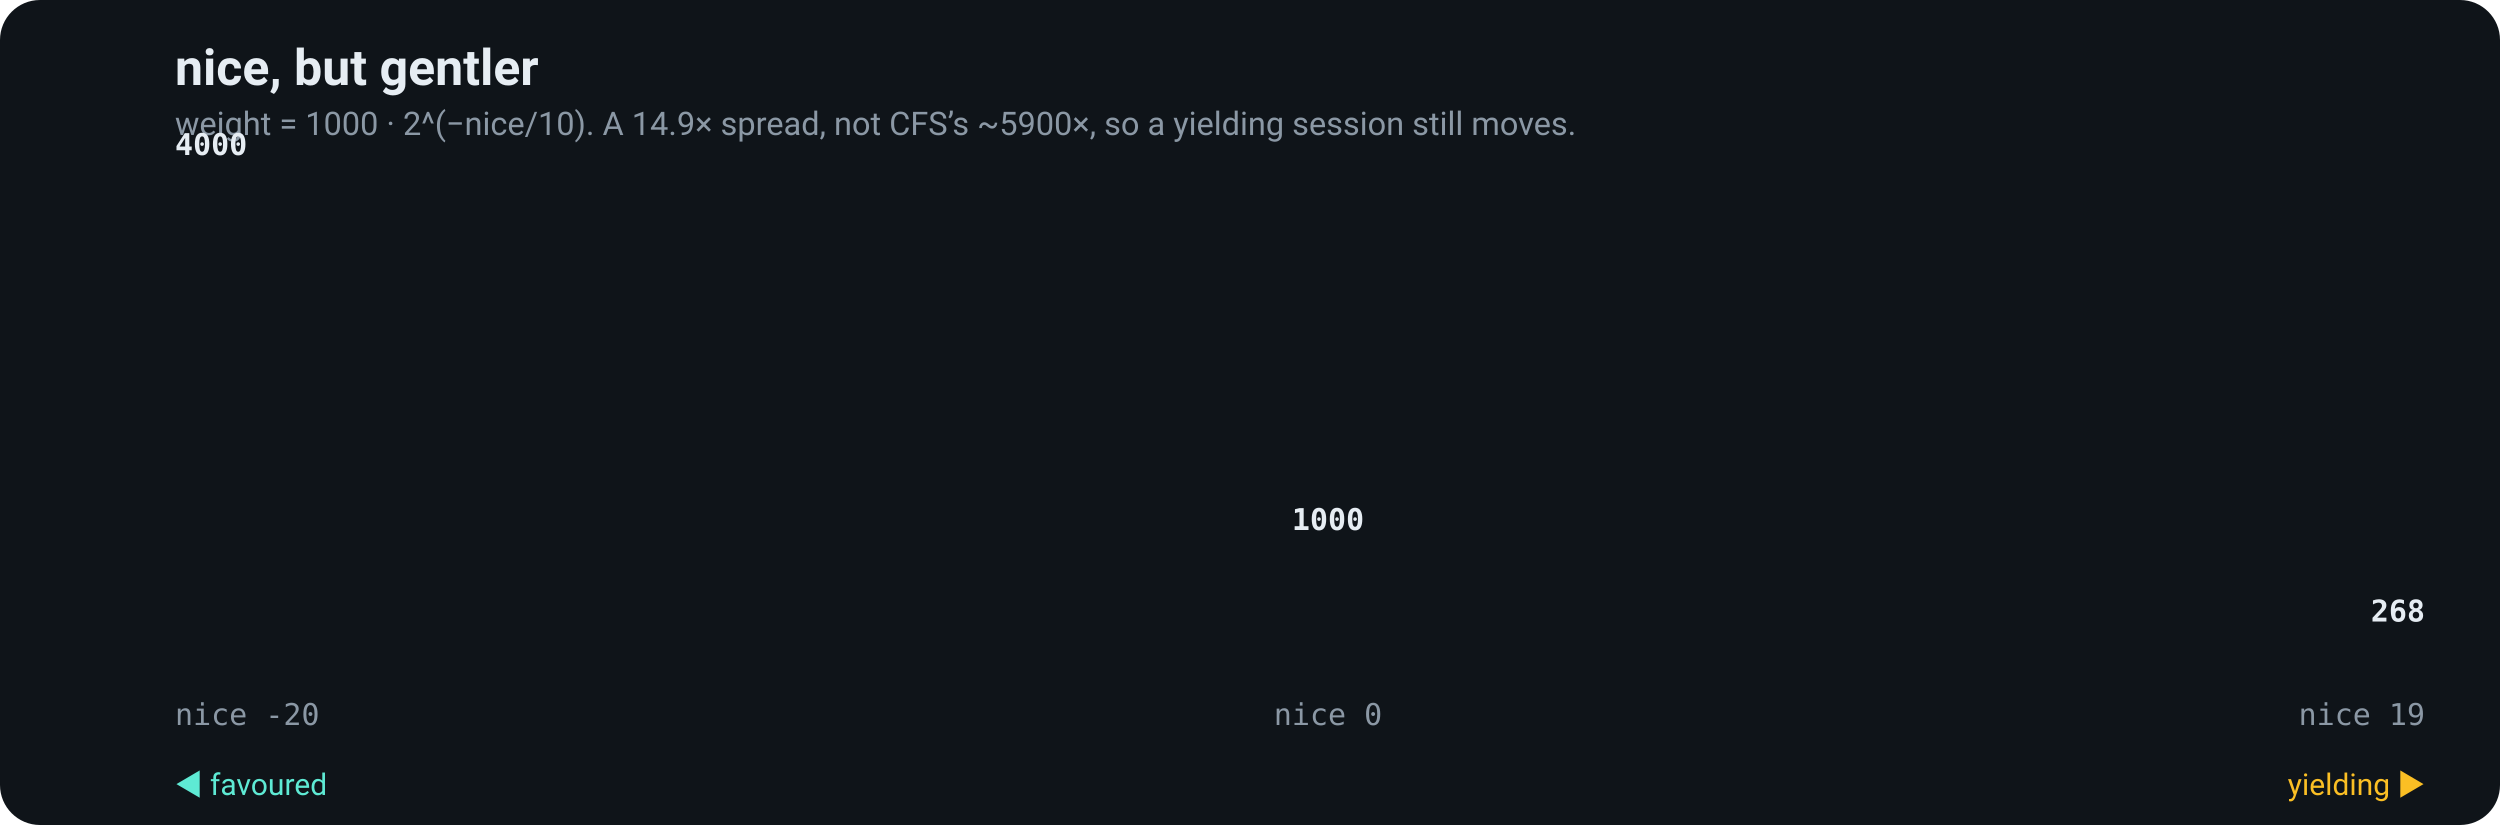
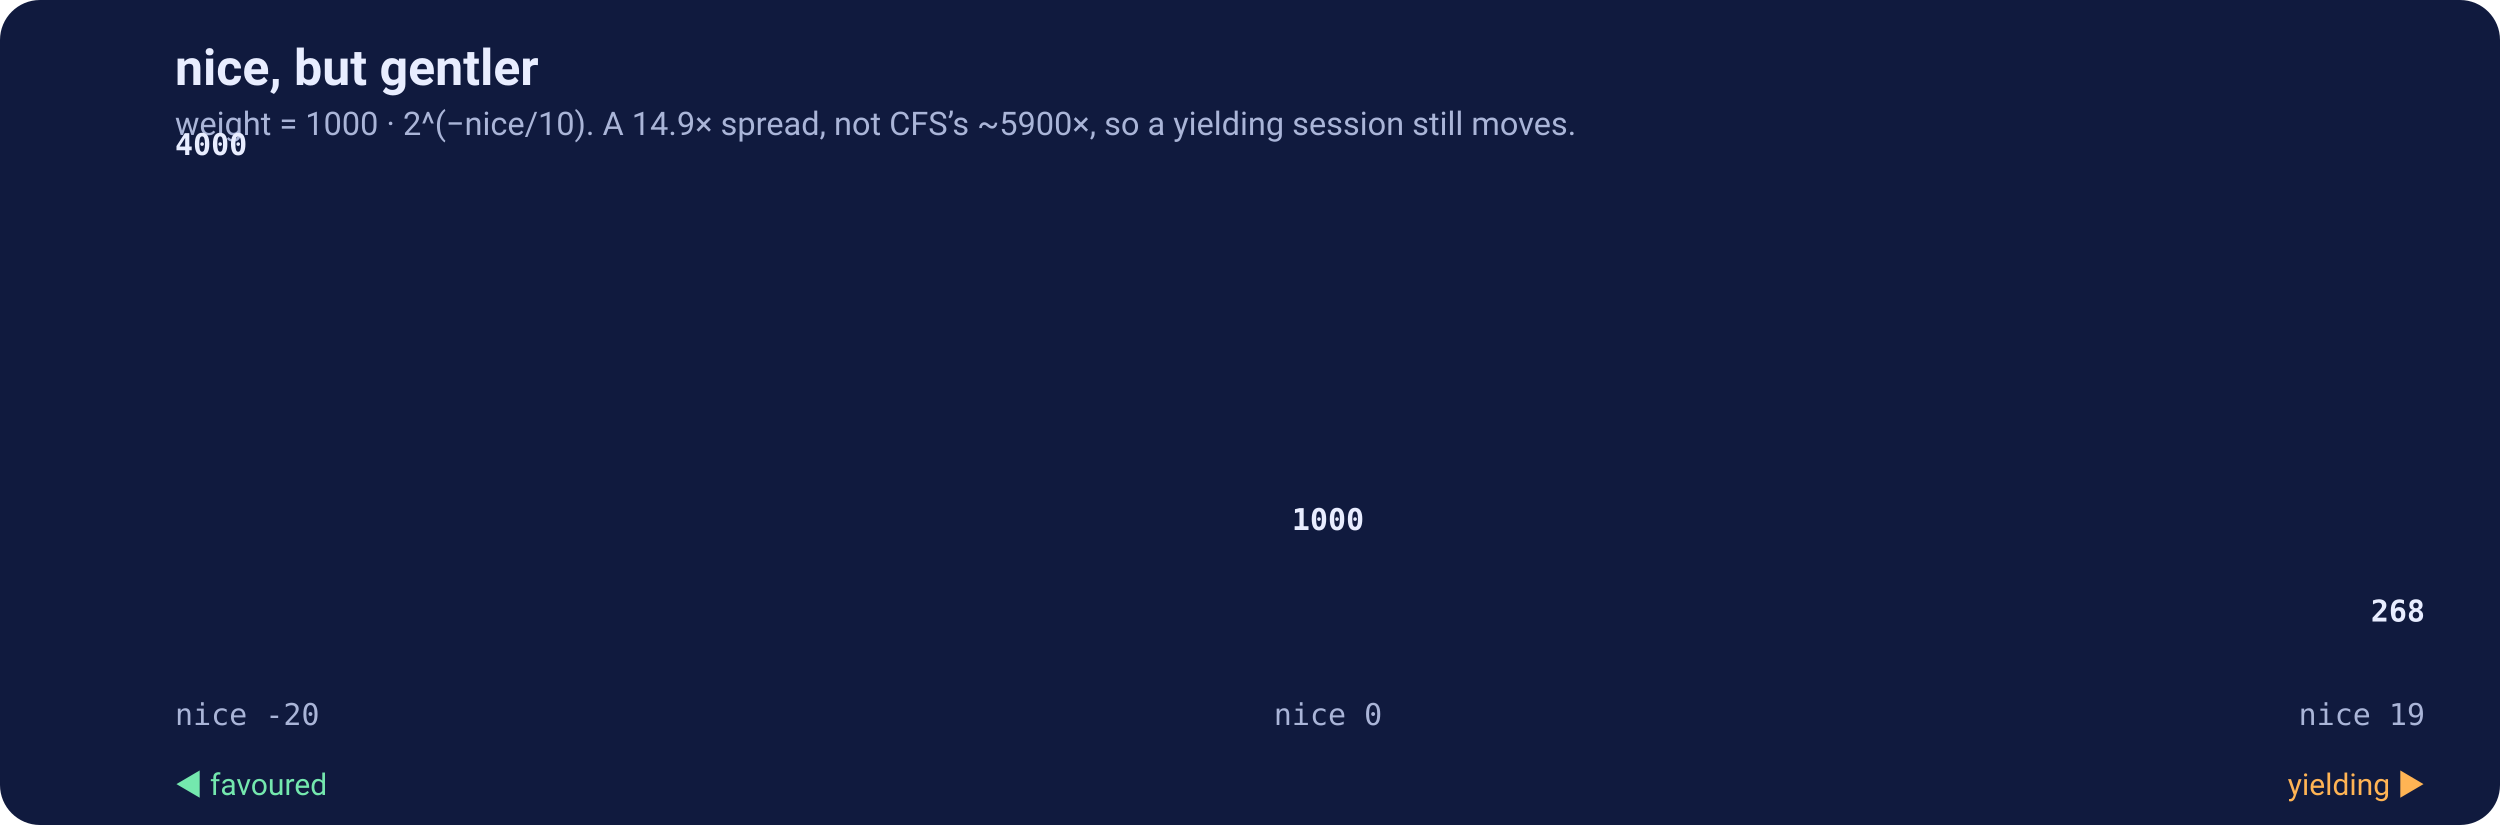
<svg xmlns="http://www.w3.org/2000/svg" viewBox="0 0 1000 330" role="img" aria-label="Scheduling weight for each niceness from -20 to 19">
  <style>.b{transform-box:fill-box;transform-origin:bottom;transform:scaleY(0);animation:g .6s ease-out forwards}@keyframes g{to{transform:scaleY(1)}}@media (prefers-reduced-motion:reduce){.b{animation:none;transform:none}}</style>
-   <rect width="1000" height="330" rx="16" fill="#0f1419" />
-   <text x="70" y="34" fill="#e6edf3" font-family="system-ui,-apple-system,Segoe UI,Roboto,sans-serif" font-size="20" font-weight="700">nice, but gentler</text>
-   <text x="70" y="54" fill="#8b98a5" font-family="system-ui,-apple-system,Segoe UI,Roboto,sans-serif" font-size="13">weight = 1000 · 2^(−nice/10). A 14.9× spread, not CFS’s ~5900×, so a yielding session still moves.</text>
-   <rect class="b" x="71.5" y="70.0" width="19.5" height="200.0" rx="3" fill="#5eead4" opacity="0.95" style="animation-delay:0.00s" />
-   <rect class="b" x="94.0" y="83.4" width="19.5" height="186.6" rx="3" fill="#5eead4" opacity="0.55" style="animation-delay:0.03s" />
-   <rect class="b" x="116.5" y="95.9" width="19.5" height="174.1" rx="3" fill="#5eead4" opacity="0.55" style="animation-delay:0.05s" />
-   <rect class="b" x="139.0" y="107.5" width="19.5" height="162.5" rx="3" fill="#5eead4" opacity="0.55" style="animation-delay:0.08s" />
-   <rect class="b" x="161.5" y="118.4" width="19.5" height="151.6" rx="3" fill="#5eead4" opacity="0.55" style="animation-delay:0.10s" />
-   <rect class="b" x="184.0" y="128.6" width="19.5" height="141.4" rx="3" fill="#5eead4" opacity="0.55" style="animation-delay:0.12s" />
-   <rect class="b" x="206.5" y="138.1" width="19.5" height="131.9" rx="3" fill="#5eead4" opacity="0.55" style="animation-delay:0.15s" />
-   <rect class="b" x="229.0" y="146.9" width="19.5" height="123.1" rx="3" fill="#5eead4" opacity="0.55" style="animation-delay:0.18s" />
-   <rect class="b" x="251.5" y="155.1" width="19.5" height="114.9" rx="3" fill="#5eead4" opacity="0.55" style="animation-delay:0.20s" />
-   <rect class="b" x="274.0" y="162.8" width="19.5" height="107.2" rx="3" fill="#5eead4" opacity="0.55" style="animation-delay:0.23s" />
-   <rect class="b" x="296.5" y="170.0" width="19.5" height="100.0" rx="3" fill="#5eead4" opacity="0.55" style="animation-delay:0.25s" />
-   <rect class="b" x="319.0" y="176.7" width="19.5" height="93.3" rx="3" fill="#5eead4" opacity="0.55" style="animation-delay:0.28s" />
-   <rect class="b" x="341.5" y="182.9" width="19.5" height="87.1" rx="3" fill="#5eead4" opacity="0.55" style="animation-delay:0.30s" />
-   <rect class="b" x="364.0" y="188.8" width="19.5" height="81.2" rx="3" fill="#5eead4" opacity="0.55" style="animation-delay:0.33s" />
-   <rect class="b" x="386.5" y="194.2" width="19.5" height="75.8" rx="3" fill="#5eead4" opacity="0.55" style="animation-delay:0.35s" />
-   <rect class="b" x="409.0" y="199.3" width="19.5" height="70.7" rx="3" fill="#5eead4" opacity="0.55" style="animation-delay:0.38s" />
-   <rect class="b" x="431.5" y="204.0" width="19.5" height="66.0" rx="3" fill="#5eead4" opacity="0.55" style="animation-delay:0.40s" />
-   <rect class="b" x="454.0" y="208.4" width="19.5" height="61.6" rx="3" fill="#5eead4" opacity="0.55" style="animation-delay:0.43s" />
-   <rect class="b" x="476.5" y="212.6" width="19.5" height="57.5" rx="3" fill="#5eead4" opacity="0.55" style="animation-delay:0.45s" />
-   <rect class="b" x="499.0" y="216.4" width="19.5" height="53.6" rx="3" fill="#5eead4" opacity="0.55" style="animation-delay:0.48s" />
-   <rect class="b" x="521.5" y="220.0" width="19.5" height="50.0" rx="3" fill="#7aa2ff" opacity="0.95" style="animation-delay:0.50s" />
-   <rect class="b" x="544.0" y="223.3" width="19.5" height="46.7" rx="3" fill="#fbbf24" opacity="0.55" style="animation-delay:0.53s" />
-   <rect class="b" x="566.5" y="226.4" width="19.5" height="43.5" rx="3" fill="#fbbf24" opacity="0.55" style="animation-delay:0.55s" />
-   <rect class="b" x="589.0" y="229.4" width="19.5" height="40.6" rx="3" fill="#fbbf24" opacity="0.55" style="animation-delay:0.58s" />
-   <rect class="b" x="611.5" y="232.1" width="19.5" height="37.9" rx="3" fill="#fbbf24" opacity="0.55" style="animation-delay:0.60s" />
-   <rect class="b" x="634.0" y="234.7" width="19.5" height="35.4" rx="3" fill="#fbbf24" opacity="0.55" style="animation-delay:0.62s" />
-   <rect class="b" x="656.5" y="237.0" width="19.5" height="33.0" rx="3" fill="#fbbf24" opacity="0.55" style="animation-delay:0.65s" />
-   <rect class="b" x="679.0" y="239.2" width="19.5" height="30.8" rx="3" fill="#fbbf24" opacity="0.55" style="animation-delay:0.68s" />
-   <rect class="b" x="701.5" y="241.3" width="19.5" height="28.7" rx="3" fill="#fbbf24" opacity="0.55" style="animation-delay:0.70s" />
-   <rect class="b" x="724.0" y="243.2" width="19.5" height="26.8" rx="3" fill="#fbbf24" opacity="0.55" style="animation-delay:0.73s" />
-   <rect class="b" x="746.5" y="245.0" width="19.5" height="25.0" rx="3" fill="#fbbf24" opacity="0.55" style="animation-delay:0.75s" />
-   <rect class="b" x="769.0" y="246.7" width="19.5" height="23.4" rx="3" fill="#fbbf24" opacity="0.55" style="animation-delay:0.78s" />
-   <rect class="b" x="791.5" y="248.2" width="19.5" height="21.8" rx="3" fill="#fbbf24" opacity="0.55" style="animation-delay:0.80s" />
-   <rect class="b" x="814.0" y="249.7" width="19.5" height="20.3" rx="3" fill="#fbbf24" opacity="0.55" style="animation-delay:0.83s" />
-   <rect class="b" x="836.5" y="251.1" width="19.5" height="18.9" rx="3" fill="#fbbf24" opacity="0.55" style="animation-delay:0.85s" />
-   <rect class="b" x="859.0" y="252.3" width="19.5" height="17.7" rx="3" fill="#fbbf24" opacity="0.55" style="animation-delay:0.88s" />
-   <rect class="b" x="881.5" y="253.5" width="19.5" height="16.5" rx="3" fill="#fbbf24" opacity="0.55" style="animation-delay:0.90s" />
-   <rect class="b" x="904.0" y="254.6" width="19.5" height="15.4" rx="3" fill="#fbbf24" opacity="0.55" style="animation-delay:0.93s" />
-   <rect class="b" x="926.5" y="255.7" width="19.5" height="14.3" rx="3" fill="#fbbf24" opacity="0.55" style="animation-delay:0.95s" />
-   <rect class="b" x="949.0" y="256.6" width="19.5" height="13.4" rx="3" fill="#fbbf24" opacity="0.95" style="animation-delay:0.98s" />
-   <text x="70.0" y="62.0" fill="#e6edf3" font-family="ui-monospace,SFMono-Regular,Menlo,Consolas,monospace" font-size="12" text-anchor="start" font-weight="700">4000</text>
-   <text x="70.0" y="290" fill="#8b98a5" font-family="ui-monospace,SFMono-Regular,Menlo,Consolas,monospace" font-size="12" text-anchor="start">nice -20</text>
-   <text x="531.2" y="212.0" fill="#e6edf3" font-family="ui-monospace,SFMono-Regular,Menlo,Consolas,monospace" font-size="12" text-anchor="middle" font-weight="700">1000</text>
-   <text x="531.2" y="290" fill="#8b98a5" font-family="ui-monospace,SFMono-Regular,Menlo,Consolas,monospace" font-size="12" text-anchor="middle">nice 0</text>
-   <text x="970.0" y="248.6" fill="#e6edf3" font-family="ui-monospace,SFMono-Regular,Menlo,Consolas,monospace" font-size="12" text-anchor="end" font-weight="700">268</text>
-   <text x="970.0" y="290" fill="#8b98a5" font-family="ui-monospace,SFMono-Regular,Menlo,Consolas,monospace" font-size="12" text-anchor="end">nice 19</text>
-   <text x="70" y="318" fill="#5eead4" font-family="system-ui,-apple-system,Segoe UI,Roboto,sans-serif" font-size="12">◀ favoured</text>
-   <text x="970" y="318" fill="#fbbf24" font-family="system-ui,-apple-system,Segoe UI,Roboto,sans-serif" font-size="12" text-anchor="end">yielding ▶</text>
+   <rect width="1000" height="330" rx="16" fill="#101a3e" />
+   <text x="70" y="34" fill="#e8edff" font-family="system-ui,-apple-system,Segoe UI,Roboto,sans-serif" font-size="20" font-weight="700">nice, but gentler</text>
+   <text x="70" y="54" fill="#aab5d8" font-family="system-ui,-apple-system,Segoe UI,Roboto,sans-serif" font-size="13">weight = 1000 · 2^(−nice/10). A 14.9× spread, not CFS’s ~5900×, so a yielding session still moves.</text>
+   <rect class="b" x="71.5" y="70.0" width="19.5" height="200.0" rx="3" fill="#74e8ae" opacity="0.95" style="animation-delay:0.00s" />
+   <rect class="b" x="94.0" y="83.4" width="19.5" height="186.6" rx="3" fill="#74e8ae" opacity="0.55" style="animation-delay:0.03s" />
+   <rect class="b" x="116.5" y="95.9" width="19.5" height="174.1" rx="3" fill="#74e8ae" opacity="0.55" style="animation-delay:0.05s" />
+   <rect class="b" x="139.0" y="107.5" width="19.5" height="162.5" rx="3" fill="#74e8ae" opacity="0.55" style="animation-delay:0.08s" />
+   <rect class="b" x="161.5" y="118.4" width="19.5" height="151.6" rx="3" fill="#74e8ae" opacity="0.55" style="animation-delay:0.10s" />
+   <rect class="b" x="184.0" y="128.6" width="19.5" height="141.4" rx="3" fill="#74e8ae" opacity="0.55" style="animation-delay:0.12s" />
+   <rect class="b" x="206.5" y="138.1" width="19.5" height="131.9" rx="3" fill="#74e8ae" opacity="0.55" style="animation-delay:0.15s" />
+   <rect class="b" x="229.0" y="146.9" width="19.5" height="123.1" rx="3" fill="#74e8ae" opacity="0.55" style="animation-delay:0.18s" />
+   <rect class="b" x="251.5" y="155.1" width="19.5" height="114.9" rx="3" fill="#74e8ae" opacity="0.55" style="animation-delay:0.20s" />
+   <rect class="b" x="274.0" y="162.8" width="19.5" height="107.2" rx="3" fill="#74e8ae" opacity="0.55" style="animation-delay:0.23s" />
+   <rect class="b" x="296.5" y="170.0" width="19.5" height="100.0" rx="3" fill="#74e8ae" opacity="0.55" style="animation-delay:0.25s" />
+   <rect class="b" x="319.0" y="176.7" width="19.5" height="93.3" rx="3" fill="#74e8ae" opacity="0.55" style="animation-delay:0.28s" />
+   <rect class="b" x="341.5" y="182.9" width="19.5" height="87.1" rx="3" fill="#74e8ae" opacity="0.55" style="animation-delay:0.30s" />
+   <rect class="b" x="364.0" y="188.8" width="19.5" height="81.2" rx="3" fill="#74e8ae" opacity="0.55" style="animation-delay:0.33s" />
+   <rect class="b" x="386.5" y="194.2" width="19.5" height="75.8" rx="3" fill="#74e8ae" opacity="0.55" style="animation-delay:0.35s" />
+   <rect class="b" x="409.0" y="199.3" width="19.5" height="70.7" rx="3" fill="#74e8ae" opacity="0.55" style="animation-delay:0.38s" />
+   <rect class="b" x="431.5" y="204.0" width="19.5" height="66.0" rx="3" fill="#74e8ae" opacity="0.55" style="animation-delay:0.40s" />
+   <rect class="b" x="454.0" y="208.4" width="19.5" height="61.6" rx="3" fill="#74e8ae" opacity="0.55" style="animation-delay:0.43s" />
+   <rect class="b" x="476.5" y="212.6" width="19.5" height="57.5" rx="3" fill="#74e8ae" opacity="0.55" style="animation-delay:0.45s" />
+   <rect class="b" x="499.0" y="216.4" width="19.5" height="53.6" rx="3" fill="#74e8ae" opacity="0.55" style="animation-delay:0.48s" />
+   <rect class="b" x="521.5" y="220.0" width="19.5" height="50.0" rx="3" fill="#62e3f7" opacity="0.95" style="animation-delay:0.50s" />
+   <rect class="b" x="544.0" y="223.3" width="19.5" height="46.7" rx="3" fill="#ffb454" opacity="0.55" style="animation-delay:0.53s" />
+   <rect class="b" x="566.5" y="226.4" width="19.5" height="43.5" rx="3" fill="#ffb454" opacity="0.55" style="animation-delay:0.55s" />
+   <rect class="b" x="589.0" y="229.4" width="19.5" height="40.6" rx="3" fill="#ffb454" opacity="0.55" style="animation-delay:0.58s" />
+   <rect class="b" x="611.5" y="232.1" width="19.5" height="37.9" rx="3" fill="#ffb454" opacity="0.55" style="animation-delay:0.60s" />
+   <rect class="b" x="634.0" y="234.7" width="19.5" height="35.4" rx="3" fill="#ffb454" opacity="0.55" style="animation-delay:0.62s" />
+   <rect class="b" x="656.5" y="237.0" width="19.5" height="33.0" rx="3" fill="#ffb454" opacity="0.55" style="animation-delay:0.65s" />
+   <rect class="b" x="679.0" y="239.2" width="19.5" height="30.8" rx="3" fill="#ffb454" opacity="0.55" style="animation-delay:0.68s" />
+   <rect class="b" x="701.5" y="241.3" width="19.5" height="28.7" rx="3" fill="#ffb454" opacity="0.55" style="animation-delay:0.70s" />
+   <rect class="b" x="724.0" y="243.2" width="19.5" height="26.8" rx="3" fill="#ffb454" opacity="0.55" style="animation-delay:0.73s" />
+   <rect class="b" x="746.5" y="245.0" width="19.5" height="25.0" rx="3" fill="#ffb454" opacity="0.55" style="animation-delay:0.75s" />
+   <rect class="b" x="769.0" y="246.7" width="19.5" height="23.4" rx="3" fill="#ffb454" opacity="0.55" style="animation-delay:0.78s" />
+   <rect class="b" x="791.5" y="248.2" width="19.5" height="21.8" rx="3" fill="#ffb454" opacity="0.55" style="animation-delay:0.80s" />
+   <rect class="b" x="814.0" y="249.7" width="19.5" height="20.3" rx="3" fill="#ffb454" opacity="0.55" style="animation-delay:0.83s" />
+   <rect class="b" x="836.5" y="251.1" width="19.5" height="18.9" rx="3" fill="#ffb454" opacity="0.55" style="animation-delay:0.85s" />
+   <rect class="b" x="859.0" y="252.3" width="19.5" height="17.7" rx="3" fill="#ffb454" opacity="0.55" style="animation-delay:0.88s" />
+   <rect class="b" x="881.5" y="253.5" width="19.5" height="16.5" rx="3" fill="#ffb454" opacity="0.55" style="animation-delay:0.90s" />
+   <rect class="b" x="904.0" y="254.6" width="19.5" height="15.4" rx="3" fill="#ffb454" opacity="0.55" style="animation-delay:0.93s" />
+   <rect class="b" x="926.5" y="255.7" width="19.5" height="14.3" rx="3" fill="#ffb454" opacity="0.55" style="animation-delay:0.95s" />
+   <rect class="b" x="949.0" y="256.6" width="19.5" height="13.4" rx="3" fill="#ffb454" opacity="0.95" style="animation-delay:0.98s" />
+   <text x="70.0" y="62.0" fill="#e8edff" font-family="ui-monospace,SFMono-Regular,Menlo,Consolas,monospace" font-size="12" text-anchor="start" font-weight="700">4000</text>
+   <text x="70.0" y="290" fill="#aab5d8" font-family="ui-monospace,SFMono-Regular,Menlo,Consolas,monospace" font-size="12" text-anchor="start">nice -20</text>
+   <text x="531.2" y="212.0" fill="#e8edff" font-family="ui-monospace,SFMono-Regular,Menlo,Consolas,monospace" font-size="12" text-anchor="middle" font-weight="700">1000</text>
+   <text x="531.2" y="290" fill="#aab5d8" font-family="ui-monospace,SFMono-Regular,Menlo,Consolas,monospace" font-size="12" text-anchor="middle">nice 0</text>
+   <text x="970.0" y="248.6" fill="#e8edff" font-family="ui-monospace,SFMono-Regular,Menlo,Consolas,monospace" font-size="12" text-anchor="end" font-weight="700">268</text>
+   <text x="970.0" y="290" fill="#aab5d8" font-family="ui-monospace,SFMono-Regular,Menlo,Consolas,monospace" font-size="12" text-anchor="end">nice 19</text>
+   <text x="70" y="318" fill="#74e8ae" font-family="system-ui,-apple-system,Segoe UI,Roboto,sans-serif" font-size="12">◀ favoured</text>
+   <text x="970" y="318" fill="#ffb454" font-family="system-ui,-apple-system,Segoe UI,Roboto,sans-serif" font-size="12" text-anchor="end">yielding ▶</text>
</svg>
